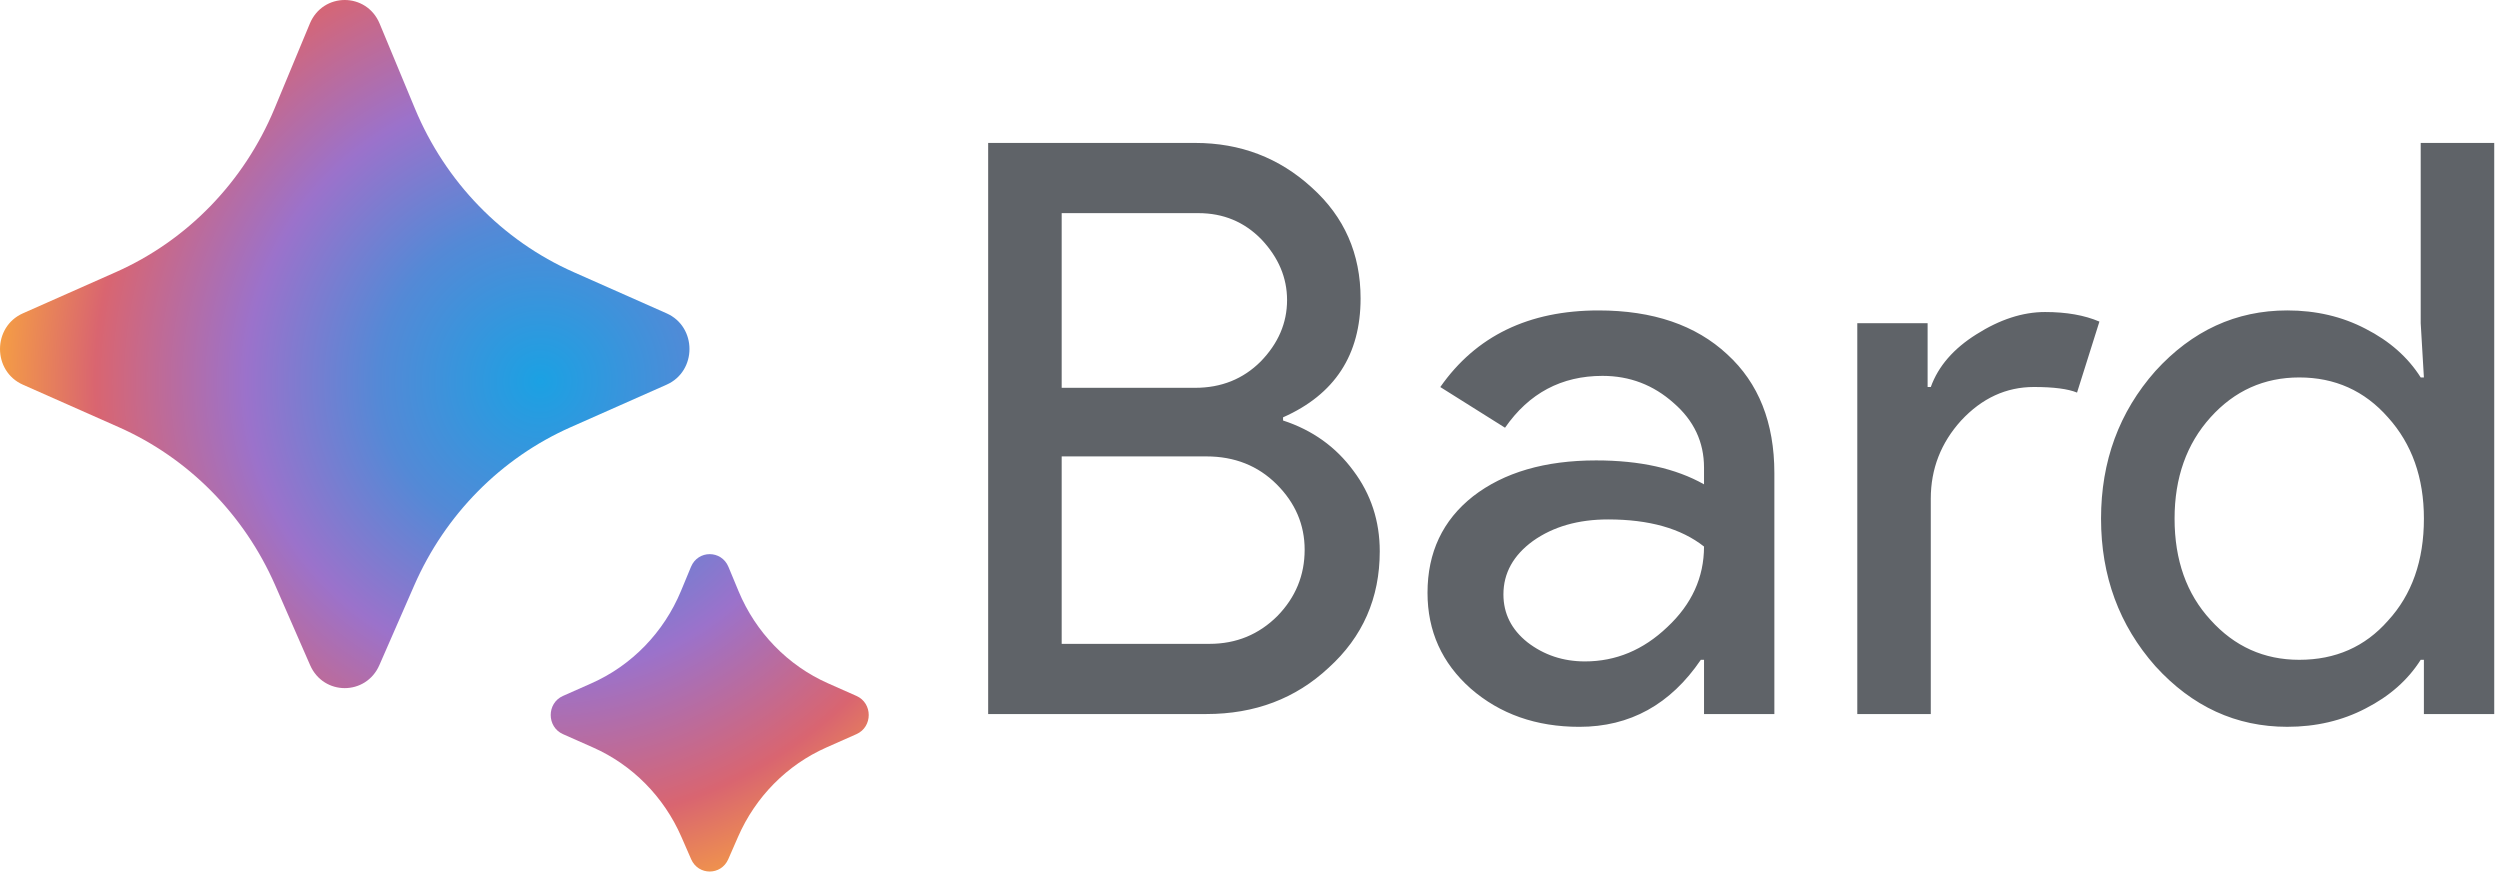
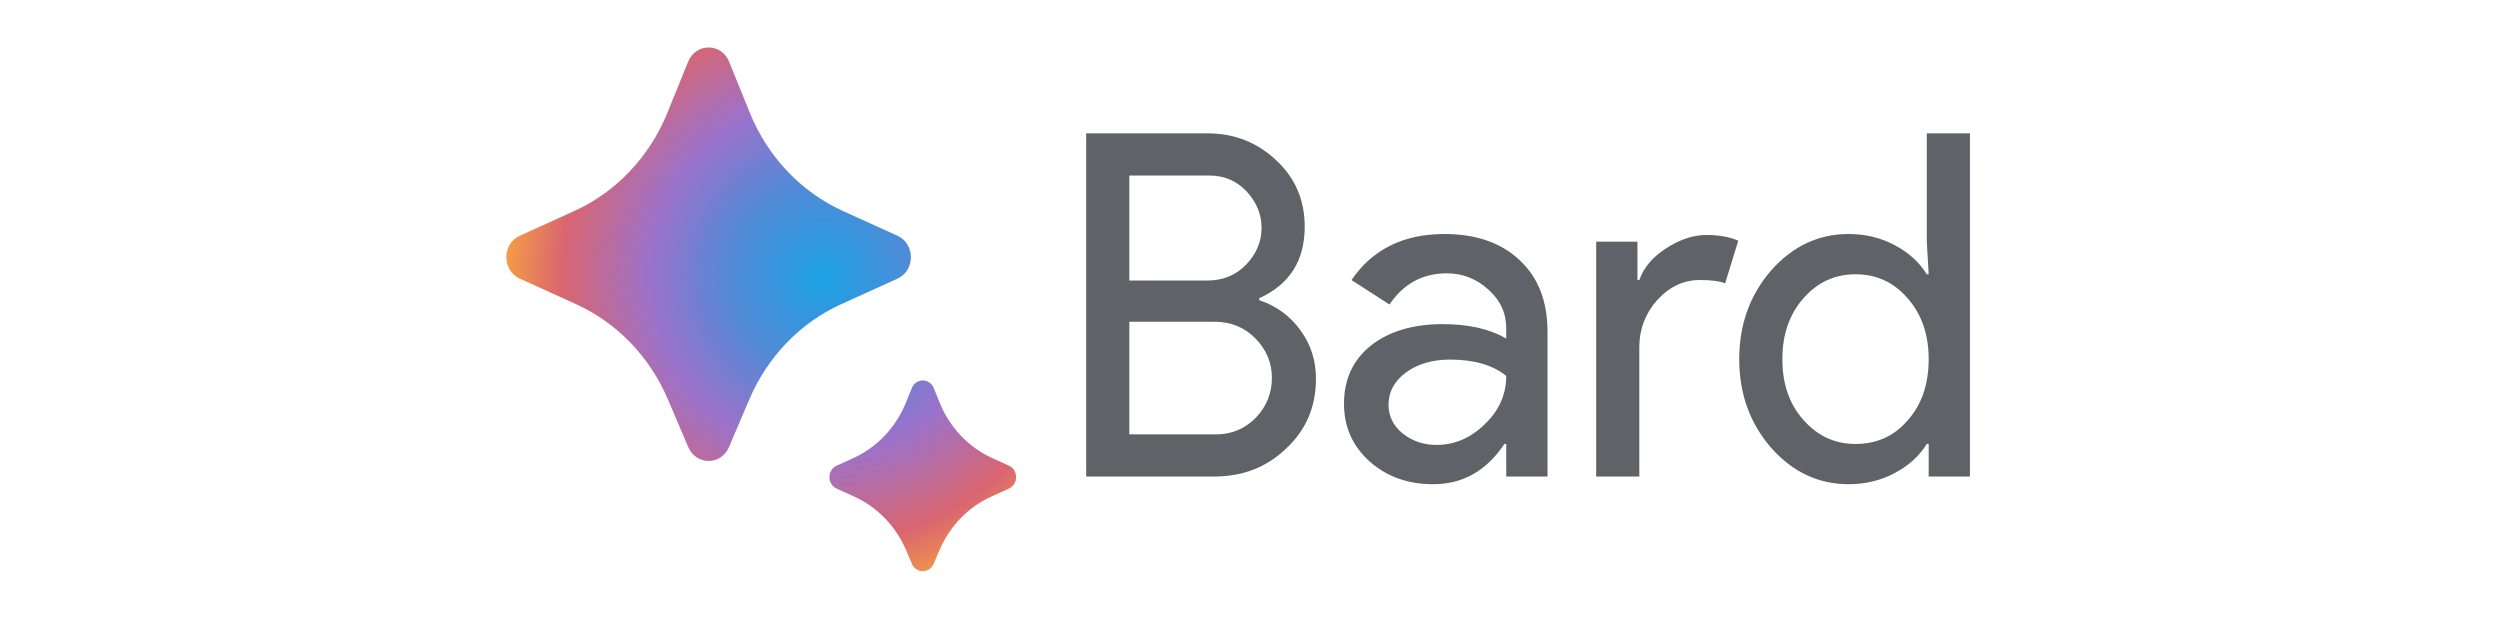
- <svg xmlns="http://www.w3.org/2000/svg" width="224" height="79" viewBox="0 0 224 79" fill="none">
-   <path d="M37.113 52.456L33.991 59.597C32.79 62.342 28.987 62.342 27.786 59.597L24.664 52.456C21.885 46.1 16.884 41.041 10.645 38.276L2.05 34.467C-0.683 33.256 -0.683 29.287 2.05 28.075L10.375 24.384C16.774 21.548 21.866 16.301 24.597 9.729L27.76 2.118C28.933 -0.706 32.841 -0.706 34.016 2.118L37.179 9.729C39.91 16.301 45.001 21.548 51.401 24.384L59.727 28.075C62.46 29.287 62.46 33.256 59.727 34.467L51.132 38.277C44.892 41.041 39.891 46.1 37.113 52.456Z" fill="url(#paint0_radial_3322_51)" />
-   <path d="M66.131 74.975L65.253 76.985C64.61 78.457 62.569 78.457 61.927 76.985L61.049 74.975C59.484 71.392 56.664 68.538 53.147 66.978L50.441 65.778C48.978 65.128 48.978 63.005 50.441 62.356L52.996 61.223C56.605 59.622 59.474 56.663 61.013 52.958L61.914 50.786C62.542 49.273 64.639 49.273 65.267 50.786L66.169 52.958C67.708 56.663 70.577 59.622 74.186 61.223L76.741 62.356C78.204 63.005 78.204 65.129 76.741 65.778L74.035 66.978C70.515 68.538 67.696 71.392 66.131 74.975Z" fill="url(#paint1_radial_3322_51)" />
-   <path d="M88.539 63.979V12.807H107.085C111.143 12.807 114.628 14.141 117.54 16.808C120.452 19.429 121.908 22.741 121.908 26.742C121.908 31.793 119.593 35.343 114.962 37.392V37.677C117.587 38.535 119.688 40.035 121.263 42.18C122.838 44.276 123.626 46.682 123.626 49.398C123.626 53.591 122.098 57.069 119.043 59.833C116.083 62.596 112.431 63.978 108.087 63.978H88.539V63.979ZM95.127 19.096V34.748H107.086C109.426 34.748 111.383 33.962 112.958 32.39C114.533 30.77 115.321 28.936 115.321 26.887C115.321 24.886 114.556 23.075 113.029 21.455C111.501 19.883 109.616 19.097 107.371 19.097H95.127V19.096ZM95.127 40.894V57.689H108.375C110.762 57.689 112.791 56.856 114.462 55.188C116.085 53.52 116.897 51.543 116.897 49.256C116.897 47.017 116.061 45.063 114.39 43.395C112.719 41.728 110.619 40.894 108.089 40.894H95.127ZM134.707 53.259C134.707 54.974 135.423 56.404 136.856 57.547C138.336 58.69 140.054 59.263 142.012 59.263C144.781 59.263 147.239 58.238 149.387 56.189C151.582 54.14 152.68 51.734 152.68 48.97C150.627 47.35 147.763 46.541 144.087 46.541C141.414 46.541 139.17 47.183 137.356 48.47C135.591 49.756 134.707 51.353 134.707 53.259ZM143.229 27.815C148.098 27.815 151.941 29.126 154.758 31.746C157.574 34.319 158.983 37.869 158.983 42.395V63.98H152.681V59.12H152.394C149.673 63.122 146.045 65.124 141.51 65.124C137.643 65.124 134.397 63.981 131.772 61.693C129.194 59.406 127.905 56.547 127.905 53.116C127.905 49.495 129.265 46.612 131.986 44.469C134.755 42.325 138.431 41.253 143.013 41.253C146.928 41.253 150.151 41.968 152.68 43.397V41.897C152.68 39.609 151.773 37.68 149.959 36.108C148.145 34.489 146.02 33.678 143.586 33.678C139.91 33.678 136.998 35.227 134.85 38.324L129.05 34.679C132.25 30.102 136.975 27.815 143.229 27.815ZM173 63.979H166.413V28.958H172.714V34.675H173C173.668 32.817 175.029 31.245 177.081 29.958C179.182 28.624 181.234 27.957 183.239 27.957C185.149 27.957 186.772 28.243 188.108 28.815L186.103 35.176C185.292 34.842 184.003 34.675 182.236 34.675C179.754 34.675 177.582 35.676 175.72 37.677C173.906 39.678 172.998 42.013 172.998 44.681V63.979H173ZM206.012 59.119C209.258 59.119 211.908 57.952 213.96 55.617C216.109 53.282 217.182 50.233 217.182 46.469C217.182 42.8 216.109 39.774 213.96 37.393C211.86 35.01 209.211 33.819 206.012 33.819C202.861 33.819 200.212 35.01 198.064 37.393C195.916 39.775 194.842 42.801 194.842 46.469C194.842 50.185 195.916 53.211 198.064 55.545C200.211 57.928 202.861 59.119 206.012 59.119ZM204.937 65.122C200.355 65.122 196.416 63.312 193.122 59.69C189.876 56.022 188.253 51.614 188.253 46.468C188.253 41.322 189.877 36.915 193.122 33.246C196.416 29.624 200.355 27.814 204.937 27.814C207.515 27.814 209.855 28.362 211.955 29.458C214.103 30.554 215.75 32.007 216.895 33.818H217.181L216.895 28.958V12.807H223.483V63.979H217.181V59.119H216.895C215.75 60.929 214.103 62.383 211.955 63.479C209.855 64.574 207.515 65.122 204.937 65.122Z" fill="#5F6368" />
+ <svg xmlns="http://www.w3.org/2000/svg" width="316" height="79" viewBox="0 0 316 79" fill="none">
+   <path d="M94.722 50.467L92.138 56.521C91.144 58.848 87.995 58.848 87.001 56.521L84.417 50.467C82.116 45.08 77.976 40.791 72.812 38.447L65.697 35.218C63.434 34.191 63.434 30.826 65.697 29.8L72.589 26.671C77.886 24.266 82.101 19.819 84.361 14.248L86.98 7.796C87.951 5.401 91.186 5.401 92.158 7.796L94.777 14.248C97.038 19.819 101.252 24.266 106.55 26.671L113.443 29.8C115.705 30.826 115.705 34.191 113.443 35.218L106.328 38.448C101.162 40.791 97.022 45.08 94.722 50.467Z" fill="url(#paint0_radial_3385_678)" />
+   <path d="M118.742 69.557L118.015 71.261C117.483 72.508 115.794 72.508 115.262 71.261L114.536 69.557C113.24 66.519 110.906 64.1 107.994 62.777L105.754 61.76C104.543 61.21 104.543 59.409 105.754 58.86L107.869 57.899C110.856 56.542 113.232 54.034 114.506 50.893L115.252 49.052C115.772 47.769 117.507 47.769 118.027 49.052L118.774 50.893C120.047 54.034 122.423 56.542 125.41 57.899L127.525 58.86C128.736 59.41 128.736 61.211 127.525 61.76L125.285 62.777C122.371 64.1 120.037 66.519 118.742 69.557Z" fill="url(#paint1_radial_3385_678)" />
+   <path d="M137.293 60.235V16.856H152.646C156.005 16.856 158.89 17.987 161.3 20.248C163.711 22.47 164.916 25.277 164.916 28.669C164.916 32.95 162.999 35.96 159.166 37.697V37.939C161.339 38.666 163.078 39.938 164.382 41.756C165.686 43.533 166.338 45.572 166.338 47.875C166.338 51.429 165.073 54.377 162.544 56.72C160.094 59.063 157.071 60.234 153.475 60.234H137.293V60.235ZM142.747 22.187V35.456H152.646C154.583 35.456 156.203 34.789 157.507 33.457C158.811 32.084 159.463 30.529 159.463 28.792C159.463 27.096 158.83 25.56 157.566 24.187C156.301 22.855 154.74 22.188 152.882 22.188H142.747V22.187ZM142.747 40.666V54.903H153.713C155.689 54.903 157.369 54.197 158.752 52.783C160.095 51.369 160.767 49.693 160.767 47.754C160.767 45.856 160.076 44.2 158.693 42.786C157.309 41.372 155.571 40.666 153.477 40.666H142.747ZM175.511 51.147C175.511 52.602 176.104 53.814 177.29 54.783C178.515 55.752 179.938 56.237 181.558 56.237C183.85 56.237 185.885 55.369 187.663 53.631C189.481 51.894 190.389 49.855 190.389 47.512C188.69 46.139 186.319 45.452 183.276 45.452C181.063 45.452 179.205 45.997 177.704 47.088C176.243 48.178 175.511 49.532 175.511 51.147ZM182.565 29.579C186.596 29.579 189.778 30.69 192.109 32.911C194.441 35.092 195.607 38.101 195.607 41.939V60.236H190.39V56.116H190.153C187.9 59.509 184.897 61.206 181.143 61.206C177.942 61.206 175.254 60.236 173.081 58.297C170.947 56.358 169.88 53.935 169.88 51.027C169.88 47.957 171.006 45.513 173.258 43.696C175.551 41.879 178.594 40.97 182.387 40.97C185.628 40.97 188.296 41.576 190.389 42.788V41.516C190.389 39.577 189.639 37.941 188.137 36.609C186.635 35.236 184.876 34.549 182.861 34.549C179.818 34.549 177.408 35.862 175.629 38.487L170.828 35.398C173.477 31.518 177.388 29.579 182.565 29.579ZM207.21 60.235H201.757V30.548H206.973V35.394H207.21C207.764 33.819 208.89 32.486 210.589 31.395C212.328 30.265 214.027 29.699 215.686 29.699C217.267 29.699 218.611 29.941 219.717 30.426L218.057 35.819C217.385 35.535 216.318 35.394 214.856 35.394C212.802 35.394 211.003 36.243 209.462 37.939C207.96 39.635 207.209 41.614 207.209 43.876V60.235H207.21ZM234.538 56.115C237.225 56.115 239.418 55.126 241.117 53.146C242.896 51.167 243.785 48.582 243.785 45.392C243.785 42.282 242.896 39.716 241.117 37.698C239.378 35.678 237.186 34.668 234.538 34.668C231.929 34.668 229.737 35.678 227.958 37.698C226.18 39.717 225.291 42.282 225.291 45.392C225.291 48.542 226.18 51.107 227.958 53.086C229.736 55.105 231.929 56.115 234.538 56.115ZM233.648 61.204C229.855 61.204 226.594 59.669 223.868 56.6C221.18 53.489 219.837 49.753 219.837 45.391C219.837 41.029 221.181 37.292 223.868 34.182C226.594 31.112 229.855 29.578 233.648 29.578C235.782 29.578 237.719 30.042 239.457 30.971C241.235 31.9 242.599 33.132 243.547 34.667H243.784L243.547 30.548V16.856H249V60.235H243.784V56.115H243.547C242.599 57.65 241.235 58.883 239.457 59.811C237.719 60.739 235.782 61.204 233.648 61.204Z" fill="#5F6368" />
  <defs>
-     <radialGradient id="paint0_radial_3322_51" cx="0" cy="0" r="1" gradientUnits="userSpaceOnUse" gradientTransform="translate(48.3676 34.2383) rotate(78.8429) scale(48.1661 48.2515)">
+     <radialGradient id="paint0_radial_3385_678" cx="0" cy="0" r="1" gradientUnits="userSpaceOnUse" gradientTransform="translate(104.039 35.024) rotate(79.0985) scale(40.7952 39.9776)">
      <stop stop-color="#1BA1E3" />
      <stop offset="0.3" stop-color="#5489D6" />
      <stop offset="0.545" stop-color="#9B72CB" />
      <stop offset="0.825" stop-color="#D96570" />
      <stop offset="1" stop-color="#F49C46" />
    </radialGradient>
-     <radialGradient id="paint1_radial_3322_51" cx="0" cy="0" r="1" gradientUnits="userSpaceOnUse" gradientTransform="translate(48.3681 34.2382) rotate(78.8429) scale(48.1661 48.2515)">
+     <radialGradient id="paint1_radial_3385_678" cx="0" cy="0" r="1" gradientUnits="userSpaceOnUse" gradientTransform="translate(104.038 35.0239) rotate(79.0985) scale(40.7953 39.9776)">
      <stop stop-color="#1BA1E3" />
      <stop offset="0.3" stop-color="#5489D6" />
      <stop offset="0.545" stop-color="#9B72CB" />
      <stop offset="0.825" stop-color="#D96570" />
      <stop offset="1" stop-color="#F49C46" />
    </radialGradient>
  </defs>
</svg>
